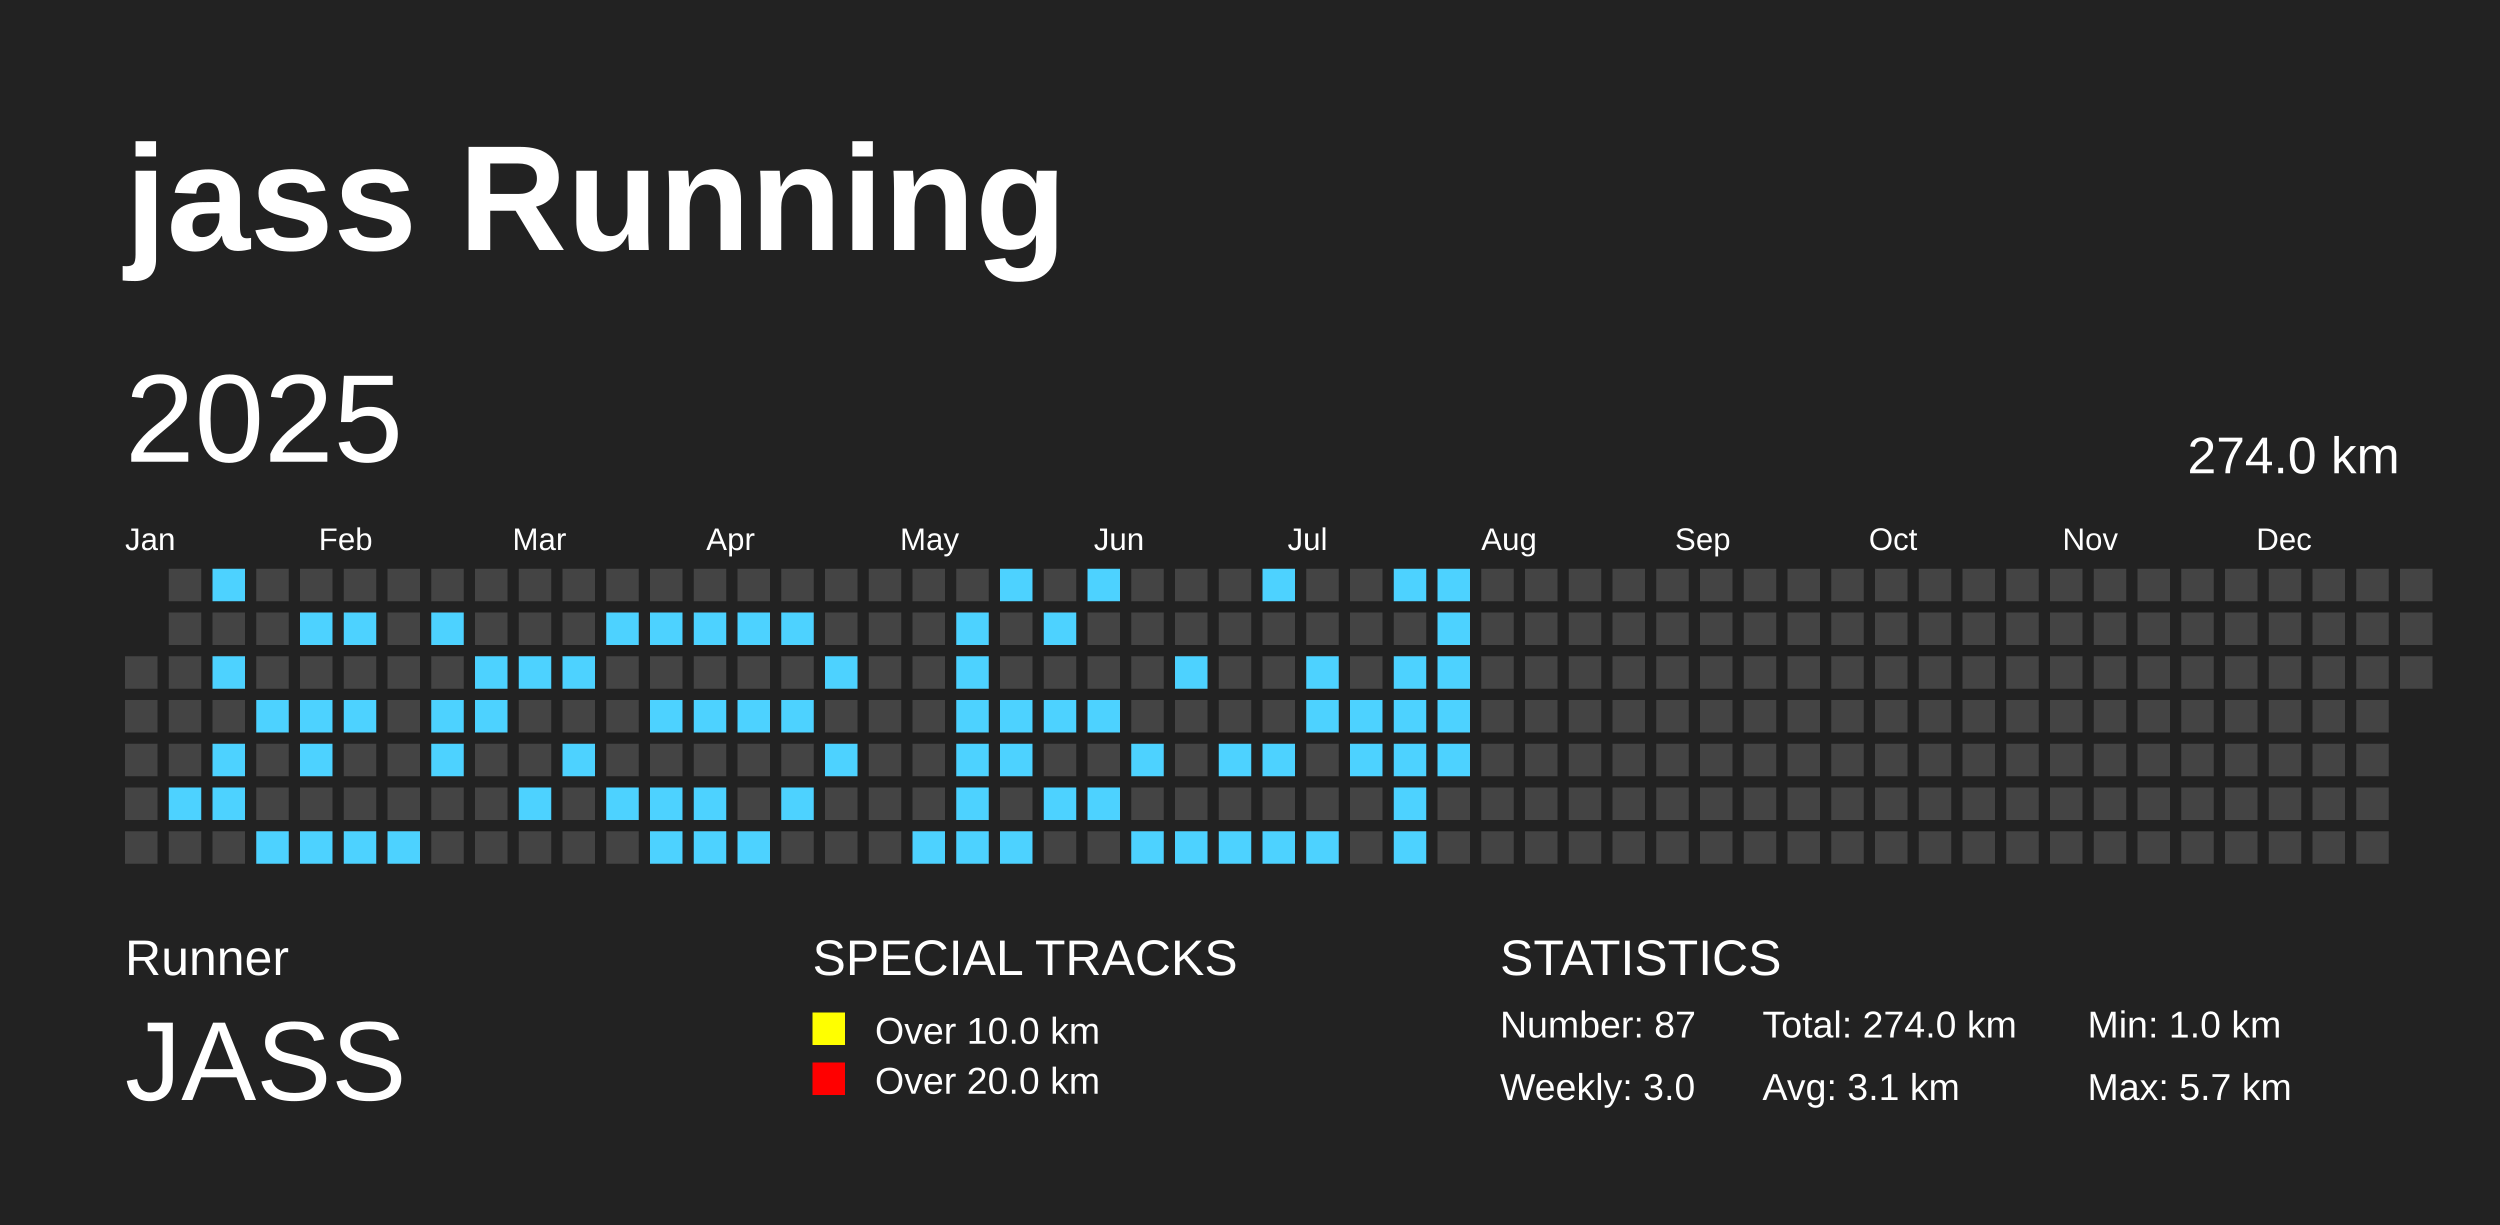
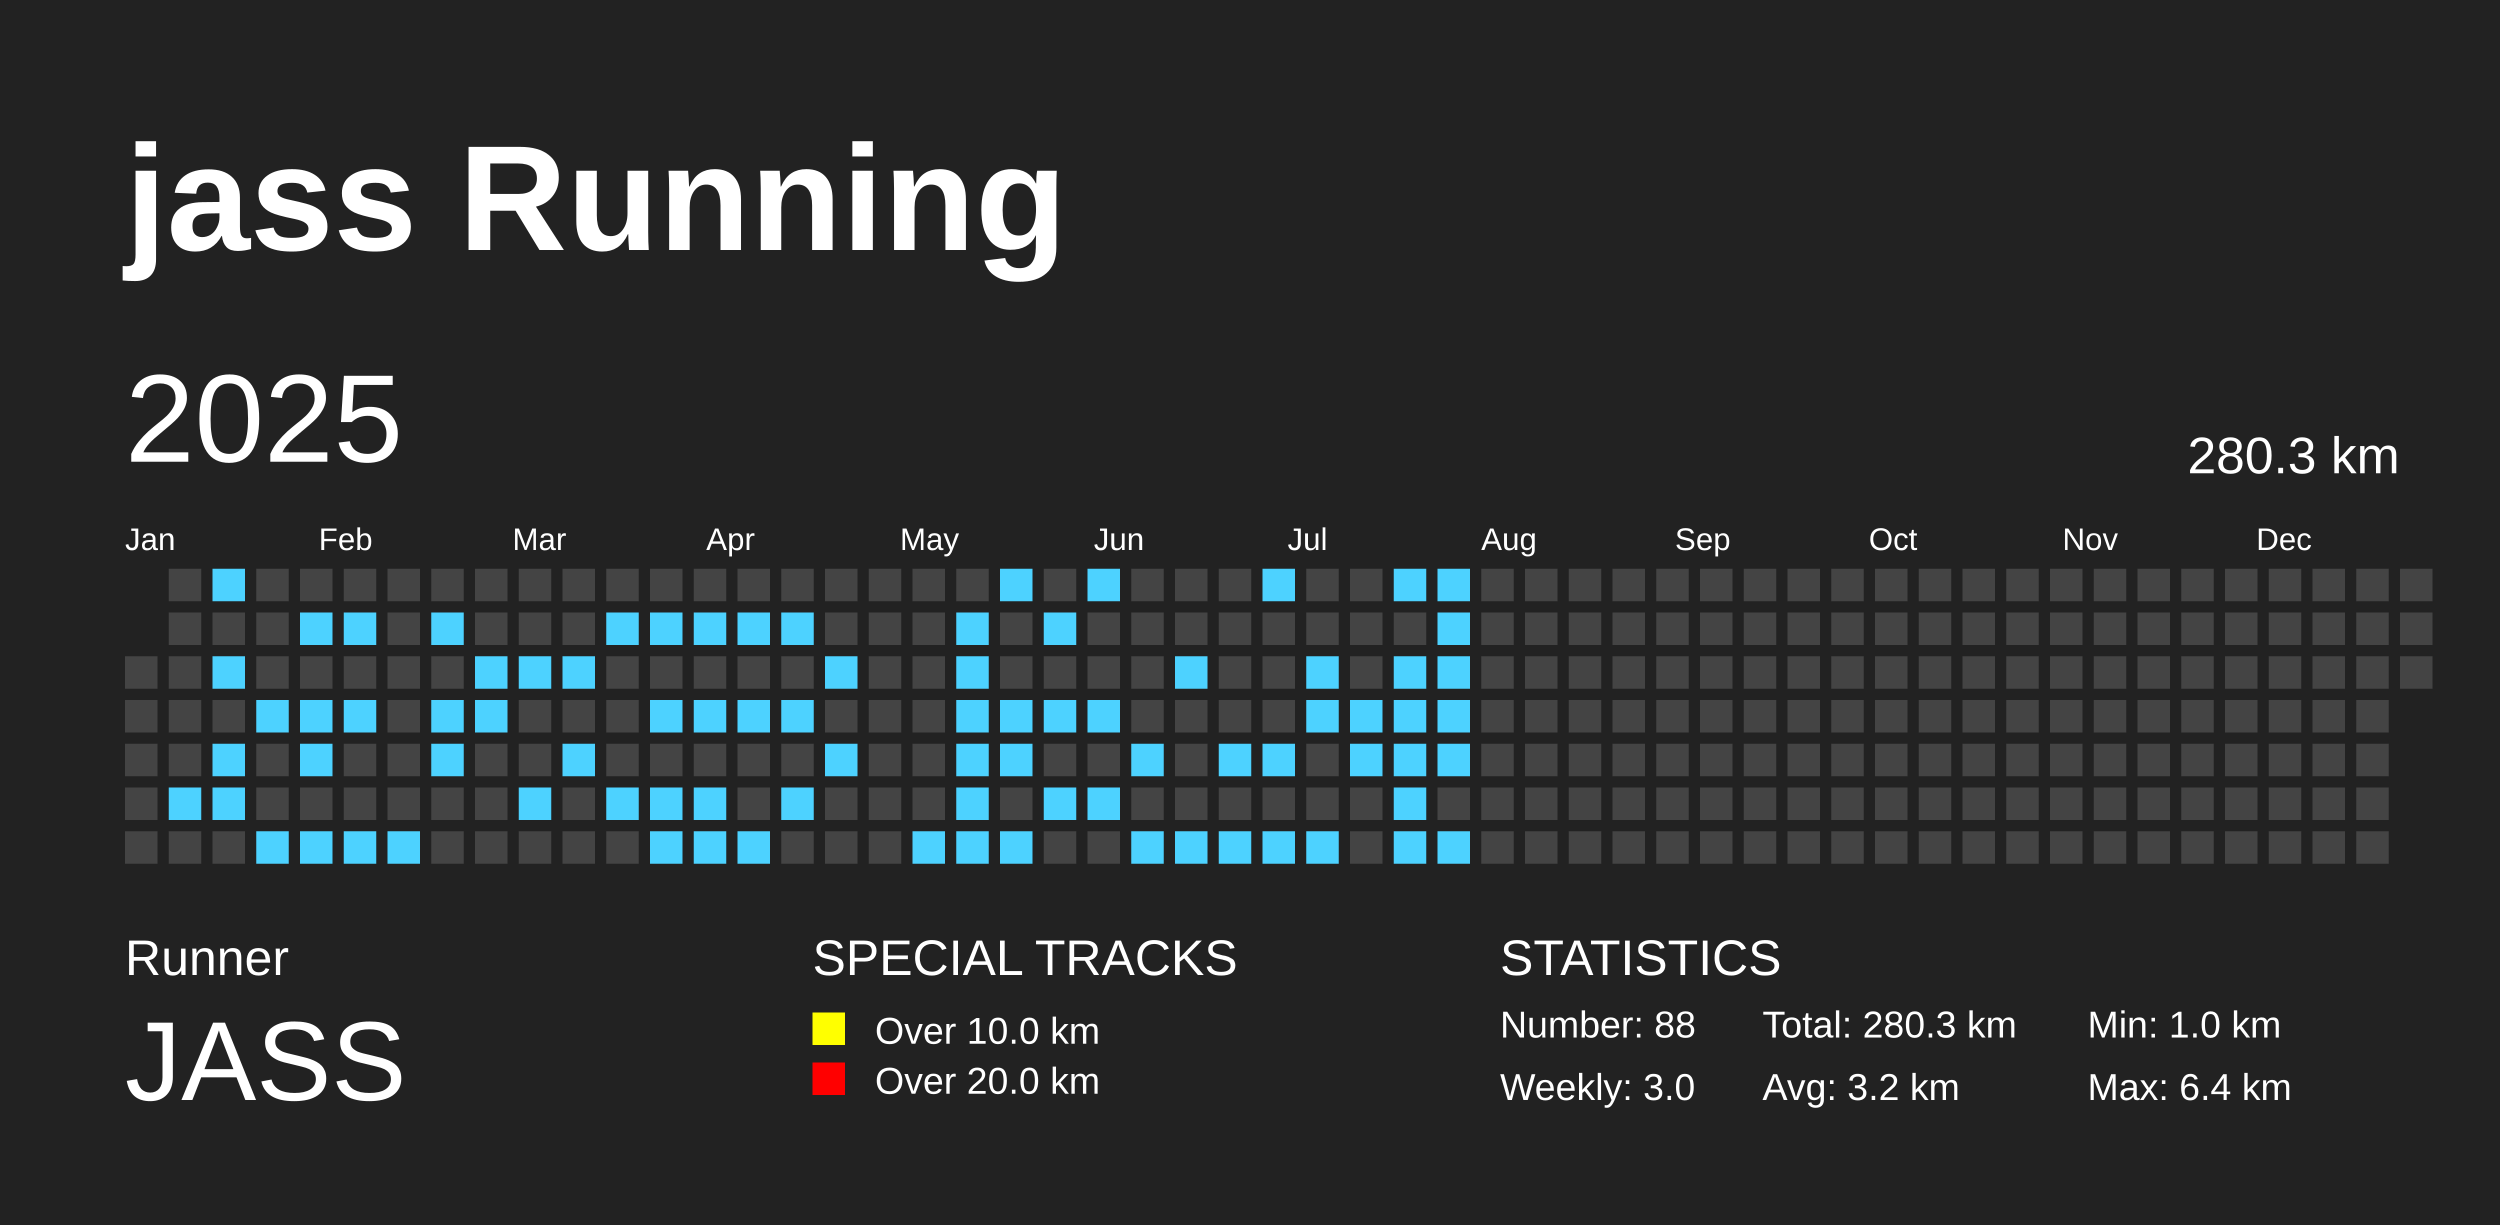
<svg xmlns="http://www.w3.org/2000/svg" baseProfile="full" height="98mm" version="1.1" viewBox="0,0,200,98" width="200mm">
  <defs />
  <rect fill="#222222" height="98" width="200" x="0" y="0" />
  <text fill="#FFFFFF" style="font-size:12px; font-family:Arial; font-weight:bold;" x="10" y="20">jass Running</text>
  <text fill="#FFFFFF" style="font-size:4px; font-family:Arial" x="10" y="78">Runner</text>
  <text fill="#FFFFFF" style="font-size:9px; font-family:Arial" x="10" y="88">JASS</text>
  <text fill="#FFFFFF" style="font-size:4px; font-family:Arial" x="65" y="78">SPECIAL TRACKS</text>
  <rect fill="yellow" height="2.6" width="2.6" x="65" y="81" />
  <text fill="#FFFFFF" style="font-size:3px; font-family:Arial" x="70" y="83.5">Over 10.0 km</text>
  <rect fill="red" height="2.6" width="2.6" x="65" y="85" />
  <text fill="#FFFFFF" style="font-size:3px; font-family:Arial" x="70" y="87.5">Over 20.0 km</text>
  <text fill="#FFFFFF" style="font-size:4px; font-family:Arial" x="120" y="78">STATISTICS</text>
-   <text fill="#FFFFFF" style="font-size:3px; font-family:Arial" x="120" y="83">Number: 87</text>
+   <text fill="#FFFFFF" style="font-size:3px; font-family:Arial" x="120" y="83">Number: 88</text>
  <text fill="#FFFFFF" style="font-size:3px; font-family:Arial" x="120" y="88">Weekly: 3.0</text>
-   <text fill="#FFFFFF" style="font-size:3px; font-family:Arial" x="141" y="83">Total: 274.0 km</text>
-   <text fill="#FFFFFF" style="font-size:3px; font-family:Arial" x="141" y="88">Avg: 3.1 km</text>
+   <text fill="#FFFFFF" style="font-size:3px; font-family:Arial" x="141" y="83">Total: 280.3 km</text>
+   <text fill="#FFFFFF" style="font-size:3px; font-family:Arial" x="141" y="88">Avg: 3.2 km</text>
  <text fill="#FFFFFF" style="font-size:3px; font-family:Arial" x="167" y="83">Min: 1.0 km</text>
-   <text fill="#FFFFFF" style="font-size:3px; font-family:Arial" x="167" y="88">Max: 5.7 km</text>
+   <text fill="#FFFFFF" style="font-size:3px; font-family:Arial" x="167" y="88">Max: 6.4 km</text>
  <text dominant-baseline="hanging" fill="#FFFFFF" style="font-size:10.0px; font-family:Arial;" x="10" y="30">2025</text>
-   <text dominant-baseline="hanging" fill="#FFFFFF" style="font-size:4.125px; font-family:Arial;" x="175" y="35">274.0 km</text>
+   <text dominant-baseline="hanging" fill="#FFFFFF" style="font-size:4.125px; font-family:Arial;" x="175" y="35">280.3 km</text>
  <text fill="#FFFFFF" style="font-size:2.5px; font-family:Arial" x="10.0" y="44">Jan</text>
  <text fill="#FFFFFF" style="font-size:2.5px; font-family:Arial" x="25.5" y="44">Feb</text>
  <text fill="#FFFFFF" style="font-size:2.5px; font-family:Arial" x="41.0" y="44">Mar</text>
  <text fill="#FFFFFF" style="font-size:2.5px; font-family:Arial" x="56.5" y="44">Apr</text>
  <text fill="#FFFFFF" style="font-size:2.5px; font-family:Arial" x="72.0" y="44">May</text>
  <text fill="#FFFFFF" style="font-size:2.5px; font-family:Arial" x="87.5" y="44">Jun</text>
  <text fill="#FFFFFF" style="font-size:2.5px; font-family:Arial" x="103.0" y="44">Jul</text>
  <text fill="#FFFFFF" style="font-size:2.5px; font-family:Arial" x="118.5" y="44">Aug</text>
  <text fill="#FFFFFF" style="font-size:2.5px; font-family:Arial" x="134.0" y="44">Sep</text>
  <text fill="#FFFFFF" style="font-size:2.5px; font-family:Arial" x="149.5" y="44">Oct</text>
  <text fill="#FFFFFF" style="font-size:2.5px; font-family:Arial" x="165.0" y="44">Nov</text>
  <text fill="#FFFFFF" style="font-size:2.5px; font-family:Arial" x="180.5" y="44">Dec</text>
  <rect fill="#444444" height="2.6" width="2.6" x="10.0" y="52.5" />
  <rect fill="#444444" height="2.6" width="2.6" x="10.0" y="56.0" />
  <rect fill="#444444" height="2.6" width="2.6" x="10.0" y="59.5" />
  <rect fill="#444444" height="2.6" width="2.6" x="10.0" y="63.0" />
  <rect fill="#444444" height="2.6" width="2.6" x="10.0" y="66.5" />
  <rect fill="#444444" height="2.6" width="2.6" x="13.5" y="45.5" />
  <rect fill="#444444" height="2.6" width="2.6" x="13.5" y="49.0" />
  <rect fill="#444444" height="2.6" width="2.6" x="13.5" y="52.5" />
  <rect fill="#444444" height="2.6" width="2.6" x="13.5" y="56.0" />
  <rect fill="#444444" height="2.6" width="2.6" x="13.5" y="59.5" />
  <rect fill="#4DD2FF" height="2.6" width="2.6" x="13.5" y="63.0" />
  <rect fill="#444444" height="2.6" width="2.6" x="13.5" y="66.5" />
  <rect fill="#4DD2FF" height="2.6" width="2.6" x="17.0" y="45.5" />
  <rect fill="#444444" height="2.6" width="2.6" x="17.0" y="49.0" />
  <rect fill="#4DD2FF" height="2.6" width="2.6" x="17.0" y="52.5" />
  <rect fill="#444444" height="2.6" width="2.6" x="17.0" y="56.0" />
  <rect fill="#4DD2FF" height="2.6" width="2.6" x="17.0" y="59.5" />
  <rect fill="#4DD2FF" height="2.6" width="2.6" x="17.0" y="63.0" />
  <rect fill="#444444" height="2.6" width="2.6" x="17.0" y="66.5" />
  <rect fill="#444444" height="2.6" width="2.6" x="20.5" y="45.5" />
  <rect fill="#444444" height="2.6" width="2.6" x="20.5" y="49.0" />
  <rect fill="#444444" height="2.6" width="2.6" x="20.5" y="52.5" />
  <rect fill="#4DD2FF" height="2.6" width="2.6" x="20.5" y="56.0" />
  <rect fill="#444444" height="2.6" width="2.6" x="20.5" y="59.5" />
  <rect fill="#444444" height="2.6" width="2.6" x="20.5" y="63.0" />
  <rect fill="#4DD2FF" height="2.6" width="2.6" x="20.5" y="66.5" />
  <rect fill="#444444" height="2.6" width="2.6" x="24.0" y="45.5" />
  <rect fill="#4DD2FF" height="2.6" width="2.6" x="24.0" y="49.0" />
  <rect fill="#444444" height="2.6" width="2.6" x="24.0" y="52.5" />
  <rect fill="#4DD2FF" height="2.6" width="2.6" x="24.0" y="56.0" />
  <rect fill="#4DD2FF" height="2.6" width="2.6" x="24.0" y="59.5" />
  <rect fill="#444444" height="2.6" width="2.6" x="24.0" y="63.0" />
  <rect fill="#4DD2FF" height="2.6" width="2.6" x="24.0" y="66.5" />
  <rect fill="#444444" height="2.6" width="2.6" x="27.5" y="45.5" />
  <rect fill="#4DD2FF" height="2.6" width="2.6" x="27.5" y="49.0" />
  <rect fill="#444444" height="2.6" width="2.6" x="27.5" y="52.5" />
  <rect fill="#4DD2FF" height="2.6" width="2.6" x="27.5" y="56.0" />
  <rect fill="#444444" height="2.6" width="2.6" x="27.5" y="59.5" />
  <rect fill="#444444" height="2.6" width="2.6" x="27.5" y="63.0" />
  <rect fill="#4DD2FF" height="2.6" width="2.6" x="27.5" y="66.5" />
  <rect fill="#444444" height="2.6" width="2.6" x="31.0" y="45.5" />
  <rect fill="#444444" height="2.6" width="2.6" x="31.0" y="49.0" />
  <rect fill="#444444" height="2.6" width="2.6" x="31.0" y="52.5" />
  <rect fill="#444444" height="2.6" width="2.6" x="31.0" y="56.0" />
  <rect fill="#444444" height="2.6" width="2.6" x="31.0" y="59.5" />
  <rect fill="#444444" height="2.6" width="2.6" x="31.0" y="63.0" />
  <rect fill="#4DD2FF" height="2.6" width="2.6" x="31.0" y="66.5" />
  <rect fill="#444444" height="2.6" width="2.6" x="34.5" y="45.5" />
  <rect fill="#4DD2FF" height="2.6" width="2.6" x="34.5" y="49.0" />
  <rect fill="#444444" height="2.6" width="2.6" x="34.5" y="52.5" />
  <rect fill="#4DD2FF" height="2.6" width="2.6" x="34.5" y="56.0" />
  <rect fill="#4DD2FF" height="2.6" width="2.6" x="34.5" y="59.5" />
  <rect fill="#444444" height="2.6" width="2.6" x="34.5" y="63.0" />
  <rect fill="#444444" height="2.6" width="2.6" x="34.5" y="66.5" />
  <rect fill="#444444" height="2.6" width="2.6" x="38.0" y="45.5" />
  <rect fill="#444444" height="2.6" width="2.6" x="38.0" y="49.0" />
  <rect fill="#4DD2FF" height="2.6" width="2.6" x="38.0" y="52.5" />
  <rect fill="#4DD2FF" height="2.6" width="2.6" x="38.0" y="56.0" />
  <rect fill="#444444" height="2.6" width="2.6" x="38.0" y="59.5" />
  <rect fill="#444444" height="2.6" width="2.6" x="38.0" y="63.0" />
  <rect fill="#444444" height="2.6" width="2.6" x="38.0" y="66.5" />
  <rect fill="#444444" height="2.6" width="2.6" x="41.5" y="45.5" />
  <rect fill="#444444" height="2.6" width="2.6" x="41.5" y="49.0" />
  <rect fill="#4DD2FF" height="2.6" width="2.6" x="41.5" y="52.5" />
  <rect fill="#444444" height="2.6" width="2.6" x="41.5" y="56.0" />
  <rect fill="#444444" height="2.6" width="2.6" x="41.5" y="59.5" />
  <rect fill="#4DD2FF" height="2.6" width="2.6" x="41.5" y="63.0" />
  <rect fill="#444444" height="2.6" width="2.6" x="41.5" y="66.5" />
  <rect fill="#444444" height="2.6" width="2.6" x="45.0" y="45.5" />
  <rect fill="#444444" height="2.6" width="2.6" x="45.0" y="49.0" />
  <rect fill="#4DD2FF" height="2.6" width="2.6" x="45.0" y="52.5" />
  <rect fill="#444444" height="2.6" width="2.6" x="45.0" y="56.0" />
  <rect fill="#4DD2FF" height="2.6" width="2.6" x="45.0" y="59.5" />
  <rect fill="#444444" height="2.6" width="2.6" x="45.0" y="63.0" />
  <rect fill="#444444" height="2.6" width="2.6" x="45.0" y="66.5" />
  <rect fill="#444444" height="2.6" width="2.6" x="48.5" y="45.5" />
  <rect fill="#4DD2FF" height="2.6" width="2.6" x="48.5" y="49.0" />
  <rect fill="#444444" height="2.6" width="2.6" x="48.5" y="52.5" />
  <rect fill="#444444" height="2.6" width="2.6" x="48.5" y="56.0" />
  <rect fill="#444444" height="2.6" width="2.6" x="48.5" y="59.5" />
  <rect fill="#4DD2FF" height="2.6" width="2.6" x="48.5" y="63.0" />
  <rect fill="#444444" height="2.6" width="2.6" x="48.5" y="66.5" />
  <rect fill="#444444" height="2.6" width="2.6" x="52.0" y="45.5" />
  <rect fill="#4DD2FF" height="2.6" width="2.6" x="52.0" y="49.0" />
  <rect fill="#444444" height="2.6" width="2.6" x="52.0" y="52.5" />
  <rect fill="#4DD2FF" height="2.6" width="2.6" x="52.0" y="56.0" />
  <rect fill="#444444" height="2.6" width="2.6" x="52.0" y="59.5" />
  <rect fill="#4DD2FF" height="2.6" width="2.6" x="52.0" y="63.0" />
  <rect fill="#4DD2FF" height="2.6" width="2.6" x="52.0" y="66.5" />
  <rect fill="#444444" height="2.6" width="2.6" x="55.5" y="45.5" />
  <rect fill="#4DD2FF" height="2.6" width="2.6" x="55.5" y="49.0" />
  <rect fill="#444444" height="2.6" width="2.6" x="55.5" y="52.5" />
  <rect fill="#4DD2FF" height="2.6" width="2.6" x="55.5" y="56.0" />
  <rect fill="#444444" height="2.6" width="2.6" x="55.5" y="59.5" />
  <rect fill="#4DD2FF" height="2.6" width="2.6" x="55.5" y="63.0" />
  <rect fill="#4DD2FF" height="2.6" width="2.6" x="55.5" y="66.5" />
  <rect fill="#444444" height="2.6" width="2.6" x="59.0" y="45.5" />
  <rect fill="#4DD2FF" height="2.6" width="2.6" x="59.0" y="49.0" />
  <rect fill="#444444" height="2.6" width="2.6" x="59.0" y="52.5" />
  <rect fill="#4DD2FF" height="2.6" width="2.6" x="59.0" y="56.0" />
  <rect fill="#444444" height="2.6" width="2.6" x="59.0" y="59.5" />
  <rect fill="#444444" height="2.6" width="2.6" x="59.0" y="63.0" />
  <rect fill="#4DD2FF" height="2.6" width="2.6" x="59.0" y="66.5" />
  <rect fill="#444444" height="2.6" width="2.6" x="62.5" y="45.5" />
  <rect fill="#4DD2FF" height="2.6" width="2.6" x="62.5" y="49.0" />
  <rect fill="#444444" height="2.6" width="2.6" x="62.5" y="52.5" />
  <rect fill="#4DD2FF" height="2.6" width="2.6" x="62.5" y="56.0" />
  <rect fill="#444444" height="2.6" width="2.6" x="62.5" y="59.5" />
  <rect fill="#4DD2FF" height="2.6" width="2.6" x="62.5" y="63.0" />
  <rect fill="#444444" height="2.6" width="2.6" x="62.5" y="66.5" />
  <rect fill="#444444" height="2.6" width="2.6" x="66.0" y="45.5" />
  <rect fill="#444444" height="2.6" width="2.6" x="66.0" y="49.0" />
  <rect fill="#4DD2FF" height="2.6" width="2.6" x="66.0" y="52.5" />
  <rect fill="#444444" height="2.6" width="2.6" x="66.0" y="56.0" />
  <rect fill="#4DD2FF" height="2.6" width="2.6" x="66.0" y="59.5" />
  <rect fill="#444444" height="2.6" width="2.6" x="66.0" y="63.0" />
  <rect fill="#444444" height="2.6" width="2.6" x="66.0" y="66.5" />
  <rect fill="#444444" height="2.6" width="2.6" x="69.5" y="45.5" />
  <rect fill="#444444" height="2.6" width="2.6" x="69.5" y="49.0" />
  <rect fill="#444444" height="2.6" width="2.6" x="69.5" y="52.5" />
  <rect fill="#444444" height="2.6" width="2.6" x="69.5" y="56.0" />
  <rect fill="#444444" height="2.6" width="2.6" x="69.5" y="59.5" />
  <rect fill="#444444" height="2.6" width="2.6" x="69.5" y="63.0" />
  <rect fill="#444444" height="2.6" width="2.6" x="69.5" y="66.5" />
  <rect fill="#444444" height="2.6" width="2.6" x="73.0" y="45.5" />
  <rect fill="#444444" height="2.6" width="2.6" x="73.0" y="49.0" />
  <rect fill="#444444" height="2.6" width="2.6" x="73.0" y="52.5" />
  <rect fill="#444444" height="2.6" width="2.6" x="73.0" y="56.0" />
  <rect fill="#444444" height="2.6" width="2.6" x="73.0" y="59.5" />
  <rect fill="#444444" height="2.6" width="2.6" x="73.0" y="63.0" />
  <rect fill="#4DD2FF" height="2.6" width="2.6" x="73.0" y="66.5" />
  <rect fill="#444444" height="2.6" width="2.6" x="76.5" y="45.5" />
  <rect fill="#4DD2FF" height="2.6" width="2.6" x="76.5" y="49.0" />
  <rect fill="#4DD2FF" height="2.6" width="2.6" x="76.5" y="52.5" />
  <rect fill="#4DD2FF" height="2.6" width="2.6" x="76.5" y="56.0" />
  <rect fill="#4DD2FF" height="2.6" width="2.6" x="76.5" y="59.5" />
  <rect fill="#4DD2FF" height="2.6" width="2.6" x="76.5" y="63.0" />
  <rect fill="#4DD2FF" height="2.6" width="2.6" x="76.5" y="66.5" />
  <rect fill="#4DD2FF" height="2.6" width="2.6" x="80.0" y="45.5" />
  <rect fill="#444444" height="2.6" width="2.6" x="80.0" y="49.0" />
  <rect fill="#444444" height="2.6" width="2.6" x="80.0" y="52.5" />
  <rect fill="#4DD2FF" height="2.6" width="2.6" x="80.0" y="56.0" />
  <rect fill="#4DD2FF" height="2.6" width="2.6" x="80.0" y="59.5" />
  <rect fill="#444444" height="2.6" width="2.6" x="80.0" y="63.0" />
  <rect fill="#4DD2FF" height="2.6" width="2.6" x="80.0" y="66.5" />
  <rect fill="#444444" height="2.6" width="2.6" x="83.5" y="45.5" />
  <rect fill="#4DD2FF" height="2.6" width="2.6" x="83.5" y="49.0" />
  <rect fill="#444444" height="2.6" width="2.6" x="83.5" y="52.5" />
  <rect fill="#4DD2FF" height="2.6" width="2.6" x="83.5" y="56.0" />
  <rect fill="#444444" height="2.6" width="2.6" x="83.5" y="59.5" />
  <rect fill="#4DD2FF" height="2.6" width="2.6" x="83.5" y="63.0" />
  <rect fill="#444444" height="2.6" width="2.6" x="83.5" y="66.5" />
  <rect fill="#4DD2FF" height="2.6" width="2.6" x="87.0" y="45.5" />
  <rect fill="#444444" height="2.6" width="2.6" x="87.0" y="49.0" />
  <rect fill="#444444" height="2.6" width="2.6" x="87.0" y="52.5" />
  <rect fill="#4DD2FF" height="2.6" width="2.6" x="87.0" y="56.0" />
  <rect fill="#444444" height="2.6" width="2.6" x="87.0" y="59.5" />
  <rect fill="#4DD2FF" height="2.6" width="2.6" x="87.0" y="63.0" />
  <rect fill="#444444" height="2.6" width="2.6" x="87.0" y="66.5" />
  <rect fill="#444444" height="2.6" width="2.6" x="90.5" y="45.5" />
  <rect fill="#444444" height="2.6" width="2.6" x="90.5" y="49.0" />
  <rect fill="#444444" height="2.6" width="2.6" x="90.5" y="52.5" />
  <rect fill="#444444" height="2.6" width="2.6" x="90.5" y="56.0" />
  <rect fill="#4DD2FF" height="2.6" width="2.6" x="90.5" y="59.5" />
  <rect fill="#444444" height="2.6" width="2.6" x="90.5" y="63.0" />
  <rect fill="#4DD2FF" height="2.6" width="2.6" x="90.5" y="66.5" />
  <rect fill="#444444" height="2.6" width="2.6" x="94.0" y="45.5" />
  <rect fill="#444444" height="2.6" width="2.6" x="94.0" y="49.0" />
  <rect fill="#4DD2FF" height="2.6" width="2.6" x="94.0" y="52.5" />
  <rect fill="#444444" height="2.6" width="2.6" x="94.0" y="56.0" />
  <rect fill="#444444" height="2.6" width="2.6" x="94.0" y="59.5" />
  <rect fill="#444444" height="2.6" width="2.6" x="94.0" y="63.0" />
  <rect fill="#4DD2FF" height="2.6" width="2.6" x="94.0" y="66.5" />
  <rect fill="#444444" height="2.6" width="2.6" x="97.5" y="45.5" />
  <rect fill="#444444" height="2.6" width="2.6" x="97.5" y="49.0" />
  <rect fill="#444444" height="2.6" width="2.6" x="97.5" y="52.5" />
  <rect fill="#444444" height="2.6" width="2.6" x="97.5" y="56.0" />
  <rect fill="#4DD2FF" height="2.6" width="2.6" x="97.5" y="59.5" />
  <rect fill="#444444" height="2.6" width="2.6" x="97.5" y="63.0" />
  <rect fill="#4DD2FF" height="2.6" width="2.6" x="97.5" y="66.5" />
  <rect fill="#4DD2FF" height="2.6" width="2.6" x="101.0" y="45.5" />
  <rect fill="#444444" height="2.6" width="2.6" x="101.0" y="49.0" />
  <rect fill="#444444" height="2.6" width="2.6" x="101.0" y="52.5" />
  <rect fill="#444444" height="2.6" width="2.6" x="101.0" y="56.0" />
  <rect fill="#4DD2FF" height="2.6" width="2.6" x="101.0" y="59.5" />
  <rect fill="#444444" height="2.6" width="2.6" x="101.0" y="63.0" />
  <rect fill="#4DD2FF" height="2.6" width="2.6" x="101.0" y="66.5" />
  <rect fill="#444444" height="2.6" width="2.6" x="104.5" y="45.5" />
  <rect fill="#444444" height="2.6" width="2.6" x="104.5" y="49.0" />
  <rect fill="#4DD2FF" height="2.6" width="2.6" x="104.5" y="52.5" />
  <rect fill="#4DD2FF" height="2.6" width="2.6" x="104.5" y="56.0" />
  <rect fill="#444444" height="2.6" width="2.6" x="104.5" y="59.5" />
  <rect fill="#444444" height="2.6" width="2.6" x="104.5" y="63.0" />
  <rect fill="#4DD2FF" height="2.6" width="2.6" x="104.5" y="66.5" />
  <rect fill="#444444" height="2.6" width="2.6" x="108.0" y="45.5" />
  <rect fill="#444444" height="2.6" width="2.6" x="108.0" y="49.0" />
  <rect fill="#444444" height="2.6" width="2.6" x="108.0" y="52.5" />
  <rect fill="#4DD2FF" height="2.6" width="2.6" x="108.0" y="56.0" />
  <rect fill="#4DD2FF" height="2.6" width="2.6" x="108.0" y="59.5" />
  <rect fill="#444444" height="2.6" width="2.6" x="108.0" y="63.0" />
  <rect fill="#444444" height="2.6" width="2.6" x="108.0" y="66.5" />
  <rect fill="#4DD2FF" height="2.6" width="2.6" x="111.5" y="45.5" />
  <rect fill="#444444" height="2.6" width="2.6" x="111.5" y="49.0" />
  <rect fill="#4DD2FF" height="2.6" width="2.6" x="111.5" y="52.5" />
  <rect fill="#4DD2FF" height="2.6" width="2.6" x="111.5" y="56.0" />
  <rect fill="#4DD2FF" height="2.6" width="2.6" x="111.5" y="59.5" />
  <rect fill="#4DD2FF" height="2.6" width="2.6" x="111.5" y="63.0" />
  <rect fill="#4DD2FF" height="2.6" width="2.6" x="111.5" y="66.5" />
  <rect fill="#4DD2FF" height="2.6" width="2.6" x="115.0" y="45.5" />
  <rect fill="#4DD2FF" height="2.6" width="2.6" x="115.0" y="49.0" />
  <rect fill="#4DD2FF" height="2.6" width="2.6" x="115.0" y="52.5" />
  <rect fill="#4DD2FF" height="2.6" width="2.6" x="115.0" y="56.0" />
  <rect fill="#4DD2FF" height="2.6" width="2.6" x="115.0" y="59.5" />
  <rect fill="#444444" height="2.6" width="2.6" x="115.0" y="63.0" />
-   <rect fill="#444444" height="2.6" width="2.6" x="115.0" y="66.5" />
+   <rect fill="#4DD2FF" height="2.6" width="2.6" x="115.0" y="66.5" />
  <rect fill="#444444" height="2.6" width="2.6" x="118.5" y="45.5" />
  <rect fill="#444444" height="2.6" width="2.6" x="118.5" y="49.0" />
  <rect fill="#444444" height="2.6" width="2.6" x="118.5" y="52.5" />
  <rect fill="#444444" height="2.6" width="2.6" x="118.5" y="56.0" />
  <rect fill="#444444" height="2.6" width="2.6" x="118.5" y="59.5" />
  <rect fill="#444444" height="2.6" width="2.6" x="118.5" y="63.0" />
  <rect fill="#444444" height="2.6" width="2.6" x="118.5" y="66.5" />
  <rect fill="#444444" height="2.6" width="2.6" x="122.0" y="45.5" />
  <rect fill="#444444" height="2.6" width="2.6" x="122.0" y="49.0" />
  <rect fill="#444444" height="2.6" width="2.6" x="122.0" y="52.5" />
  <rect fill="#444444" height="2.6" width="2.6" x="122.0" y="56.0" />
  <rect fill="#444444" height="2.6" width="2.6" x="122.0" y="59.5" />
  <rect fill="#444444" height="2.6" width="2.6" x="122.0" y="63.0" />
  <rect fill="#444444" height="2.6" width="2.6" x="122.0" y="66.5" />
  <rect fill="#444444" height="2.6" width="2.6" x="125.5" y="45.5" />
  <rect fill="#444444" height="2.6" width="2.6" x="125.5" y="49.0" />
  <rect fill="#444444" height="2.6" width="2.6" x="125.5" y="52.5" />
  <rect fill="#444444" height="2.6" width="2.6" x="125.5" y="56.0" />
  <rect fill="#444444" height="2.6" width="2.6" x="125.5" y="59.5" />
  <rect fill="#444444" height="2.6" width="2.6" x="125.5" y="63.0" />
  <rect fill="#444444" height="2.6" width="2.6" x="125.5" y="66.5" />
  <rect fill="#444444" height="2.6" width="2.6" x="129.0" y="45.5" />
  <rect fill="#444444" height="2.6" width="2.6" x="129.0" y="49.0" />
  <rect fill="#444444" height="2.6" width="2.6" x="129.0" y="52.5" />
  <rect fill="#444444" height="2.6" width="2.6" x="129.0" y="56.0" />
  <rect fill="#444444" height="2.6" width="2.6" x="129.0" y="59.5" />
  <rect fill="#444444" height="2.6" width="2.6" x="129.0" y="63.0" />
  <rect fill="#444444" height="2.6" width="2.6" x="129.0" y="66.5" />
  <rect fill="#444444" height="2.6" width="2.6" x="132.5" y="45.5" />
  <rect fill="#444444" height="2.6" width="2.6" x="132.5" y="49.0" />
  <rect fill="#444444" height="2.6" width="2.6" x="132.5" y="52.5" />
  <rect fill="#444444" height="2.6" width="2.6" x="132.5" y="56.0" />
  <rect fill="#444444" height="2.6" width="2.6" x="132.5" y="59.5" />
  <rect fill="#444444" height="2.6" width="2.6" x="132.5" y="63.0" />
  <rect fill="#444444" height="2.6" width="2.6" x="132.5" y="66.5" />
  <rect fill="#444444" height="2.6" width="2.6" x="136.0" y="45.5" />
  <rect fill="#444444" height="2.6" width="2.6" x="136.0" y="49.0" />
  <rect fill="#444444" height="2.6" width="2.6" x="136.0" y="52.5" />
  <rect fill="#444444" height="2.6" width="2.6" x="136.0" y="56.0" />
  <rect fill="#444444" height="2.6" width="2.6" x="136.0" y="59.5" />
  <rect fill="#444444" height="2.6" width="2.6" x="136.0" y="63.0" />
  <rect fill="#444444" height="2.6" width="2.6" x="136.0" y="66.5" />
  <rect fill="#444444" height="2.6" width="2.6" x="139.5" y="45.5" />
  <rect fill="#444444" height="2.6" width="2.6" x="139.5" y="49.0" />
  <rect fill="#444444" height="2.6" width="2.6" x="139.5" y="52.5" />
  <rect fill="#444444" height="2.6" width="2.6" x="139.5" y="56.0" />
  <rect fill="#444444" height="2.6" width="2.6" x="139.5" y="59.5" />
  <rect fill="#444444" height="2.6" width="2.6" x="139.5" y="63.0" />
  <rect fill="#444444" height="2.6" width="2.6" x="139.5" y="66.5" />
  <rect fill="#444444" height="2.6" width="2.6" x="143.0" y="45.5" />
  <rect fill="#444444" height="2.6" width="2.6" x="143.0" y="49.0" />
  <rect fill="#444444" height="2.6" width="2.6" x="143.0" y="52.5" />
  <rect fill="#444444" height="2.6" width="2.6" x="143.0" y="56.0" />
  <rect fill="#444444" height="2.6" width="2.6" x="143.0" y="59.5" />
  <rect fill="#444444" height="2.6" width="2.6" x="143.0" y="63.0" />
  <rect fill="#444444" height="2.6" width="2.6" x="143.0" y="66.5" />
  <rect fill="#444444" height="2.6" width="2.6" x="146.5" y="45.5" />
  <rect fill="#444444" height="2.6" width="2.6" x="146.5" y="49.0" />
  <rect fill="#444444" height="2.6" width="2.6" x="146.5" y="52.5" />
  <rect fill="#444444" height="2.6" width="2.6" x="146.5" y="56.0" />
  <rect fill="#444444" height="2.6" width="2.6" x="146.5" y="59.5" />
  <rect fill="#444444" height="2.6" width="2.6" x="146.5" y="63.0" />
  <rect fill="#444444" height="2.6" width="2.6" x="146.5" y="66.5" />
  <rect fill="#444444" height="2.6" width="2.6" x="150.0" y="45.5" />
  <rect fill="#444444" height="2.6" width="2.6" x="150.0" y="49.0" />
  <rect fill="#444444" height="2.6" width="2.6" x="150.0" y="52.5" />
  <rect fill="#444444" height="2.6" width="2.6" x="150.0" y="56.0" />
  <rect fill="#444444" height="2.6" width="2.6" x="150.0" y="59.5" />
  <rect fill="#444444" height="2.6" width="2.6" x="150.0" y="63.0" />
  <rect fill="#444444" height="2.6" width="2.6" x="150.0" y="66.5" />
  <rect fill="#444444" height="2.6" width="2.6" x="153.5" y="45.5" />
  <rect fill="#444444" height="2.6" width="2.6" x="153.5" y="49.0" />
  <rect fill="#444444" height="2.6" width="2.6" x="153.5" y="52.5" />
  <rect fill="#444444" height="2.6" width="2.6" x="153.5" y="56.0" />
  <rect fill="#444444" height="2.6" width="2.6" x="153.5" y="59.5" />
  <rect fill="#444444" height="2.6" width="2.6" x="153.5" y="63.0" />
  <rect fill="#444444" height="2.6" width="2.6" x="153.5" y="66.5" />
  <rect fill="#444444" height="2.6" width="2.6" x="157.0" y="45.5" />
  <rect fill="#444444" height="2.6" width="2.6" x="157.0" y="49.0" />
  <rect fill="#444444" height="2.6" width="2.6" x="157.0" y="52.5" />
  <rect fill="#444444" height="2.6" width="2.6" x="157.0" y="56.0" />
  <rect fill="#444444" height="2.6" width="2.6" x="157.0" y="59.5" />
  <rect fill="#444444" height="2.6" width="2.6" x="157.0" y="63.0" />
  <rect fill="#444444" height="2.6" width="2.6" x="157.0" y="66.5" />
  <rect fill="#444444" height="2.6" width="2.6" x="160.5" y="45.5" />
  <rect fill="#444444" height="2.6" width="2.6" x="160.5" y="49.0" />
  <rect fill="#444444" height="2.6" width="2.6" x="160.5" y="52.5" />
  <rect fill="#444444" height="2.6" width="2.6" x="160.5" y="56.0" />
  <rect fill="#444444" height="2.6" width="2.6" x="160.5" y="59.5" />
  <rect fill="#444444" height="2.6" width="2.6" x="160.5" y="63.0" />
  <rect fill="#444444" height="2.6" width="2.6" x="160.5" y="66.5" />
  <rect fill="#444444" height="2.6" width="2.6" x="164.0" y="45.5" />
  <rect fill="#444444" height="2.6" width="2.6" x="164.0" y="49.0" />
  <rect fill="#444444" height="2.6" width="2.6" x="164.0" y="52.5" />
  <rect fill="#444444" height="2.6" width="2.6" x="164.0" y="56.0" />
  <rect fill="#444444" height="2.6" width="2.6" x="164.0" y="59.5" />
  <rect fill="#444444" height="2.6" width="2.6" x="164.0" y="63.0" />
  <rect fill="#444444" height="2.6" width="2.6" x="164.0" y="66.5" />
  <rect fill="#444444" height="2.6" width="2.6" x="167.5" y="45.5" />
  <rect fill="#444444" height="2.6" width="2.6" x="167.5" y="49.0" />
  <rect fill="#444444" height="2.6" width="2.6" x="167.5" y="52.5" />
  <rect fill="#444444" height="2.6" width="2.6" x="167.5" y="56.0" />
  <rect fill="#444444" height="2.6" width="2.6" x="167.5" y="59.5" />
  <rect fill="#444444" height="2.6" width="2.6" x="167.5" y="63.0" />
  <rect fill="#444444" height="2.6" width="2.6" x="167.5" y="66.5" />
  <rect fill="#444444" height="2.6" width="2.6" x="171.0" y="45.5" />
  <rect fill="#444444" height="2.6" width="2.6" x="171.0" y="49.0" />
  <rect fill="#444444" height="2.6" width="2.6" x="171.0" y="52.5" />
  <rect fill="#444444" height="2.6" width="2.6" x="171.0" y="56.0" />
  <rect fill="#444444" height="2.6" width="2.6" x="171.0" y="59.5" />
  <rect fill="#444444" height="2.6" width="2.6" x="171.0" y="63.0" />
  <rect fill="#444444" height="2.6" width="2.6" x="171.0" y="66.5" />
  <rect fill="#444444" height="2.6" width="2.6" x="174.5" y="45.5" />
  <rect fill="#444444" height="2.6" width="2.6" x="174.5" y="49.0" />
  <rect fill="#444444" height="2.6" width="2.6" x="174.5" y="52.5" />
  <rect fill="#444444" height="2.6" width="2.6" x="174.5" y="56.0" />
  <rect fill="#444444" height="2.6" width="2.6" x="174.5" y="59.5" />
  <rect fill="#444444" height="2.6" width="2.6" x="174.5" y="63.0" />
  <rect fill="#444444" height="2.6" width="2.6" x="174.5" y="66.5" />
  <rect fill="#444444" height="2.6" width="2.6" x="178.0" y="45.5" />
  <rect fill="#444444" height="2.6" width="2.6" x="178.0" y="49.0" />
  <rect fill="#444444" height="2.6" width="2.6" x="178.0" y="52.5" />
  <rect fill="#444444" height="2.6" width="2.6" x="178.0" y="56.0" />
  <rect fill="#444444" height="2.6" width="2.6" x="178.0" y="59.5" />
  <rect fill="#444444" height="2.6" width="2.6" x="178.0" y="63.0" />
  <rect fill="#444444" height="2.6" width="2.6" x="178.0" y="66.5" />
  <rect fill="#444444" height="2.6" width="2.6" x="181.5" y="45.5" />
  <rect fill="#444444" height="2.6" width="2.6" x="181.5" y="49.0" />
  <rect fill="#444444" height="2.6" width="2.6" x="181.5" y="52.5" />
  <rect fill="#444444" height="2.6" width="2.6" x="181.5" y="56.0" />
  <rect fill="#444444" height="2.6" width="2.6" x="181.5" y="59.5" />
  <rect fill="#444444" height="2.6" width="2.6" x="181.5" y="63.0" />
  <rect fill="#444444" height="2.6" width="2.6" x="181.5" y="66.5" />
  <rect fill="#444444" height="2.6" width="2.6" x="185.0" y="45.5" />
  <rect fill="#444444" height="2.6" width="2.6" x="185.0" y="49.0" />
  <rect fill="#444444" height="2.6" width="2.6" x="185.0" y="52.5" />
  <rect fill="#444444" height="2.6" width="2.6" x="185.0" y="56.0" />
  <rect fill="#444444" height="2.6" width="2.6" x="185.0" y="59.5" />
  <rect fill="#444444" height="2.6" width="2.6" x="185.0" y="63.0" />
  <rect fill="#444444" height="2.6" width="2.6" x="185.0" y="66.5" />
  <rect fill="#444444" height="2.6" width="2.6" x="188.5" y="45.5" />
  <rect fill="#444444" height="2.6" width="2.6" x="188.5" y="49.0" />
  <rect fill="#444444" height="2.6" width="2.6" x="188.5" y="52.5" />
  <rect fill="#444444" height="2.6" width="2.6" x="188.5" y="56.0" />
  <rect fill="#444444" height="2.6" width="2.6" x="188.5" y="59.5" />
  <rect fill="#444444" height="2.6" width="2.6" x="188.5" y="63.0" />
  <rect fill="#444444" height="2.6" width="2.6" x="188.5" y="66.5" />
  <rect fill="#444444" height="2.6" width="2.6" x="192.0" y="45.5" />
  <rect fill="#444444" height="2.6" width="2.6" x="192.0" y="49.0" />
  <rect fill="#444444" height="2.6" width="2.6" x="192.0" y="52.5" />
</svg>
